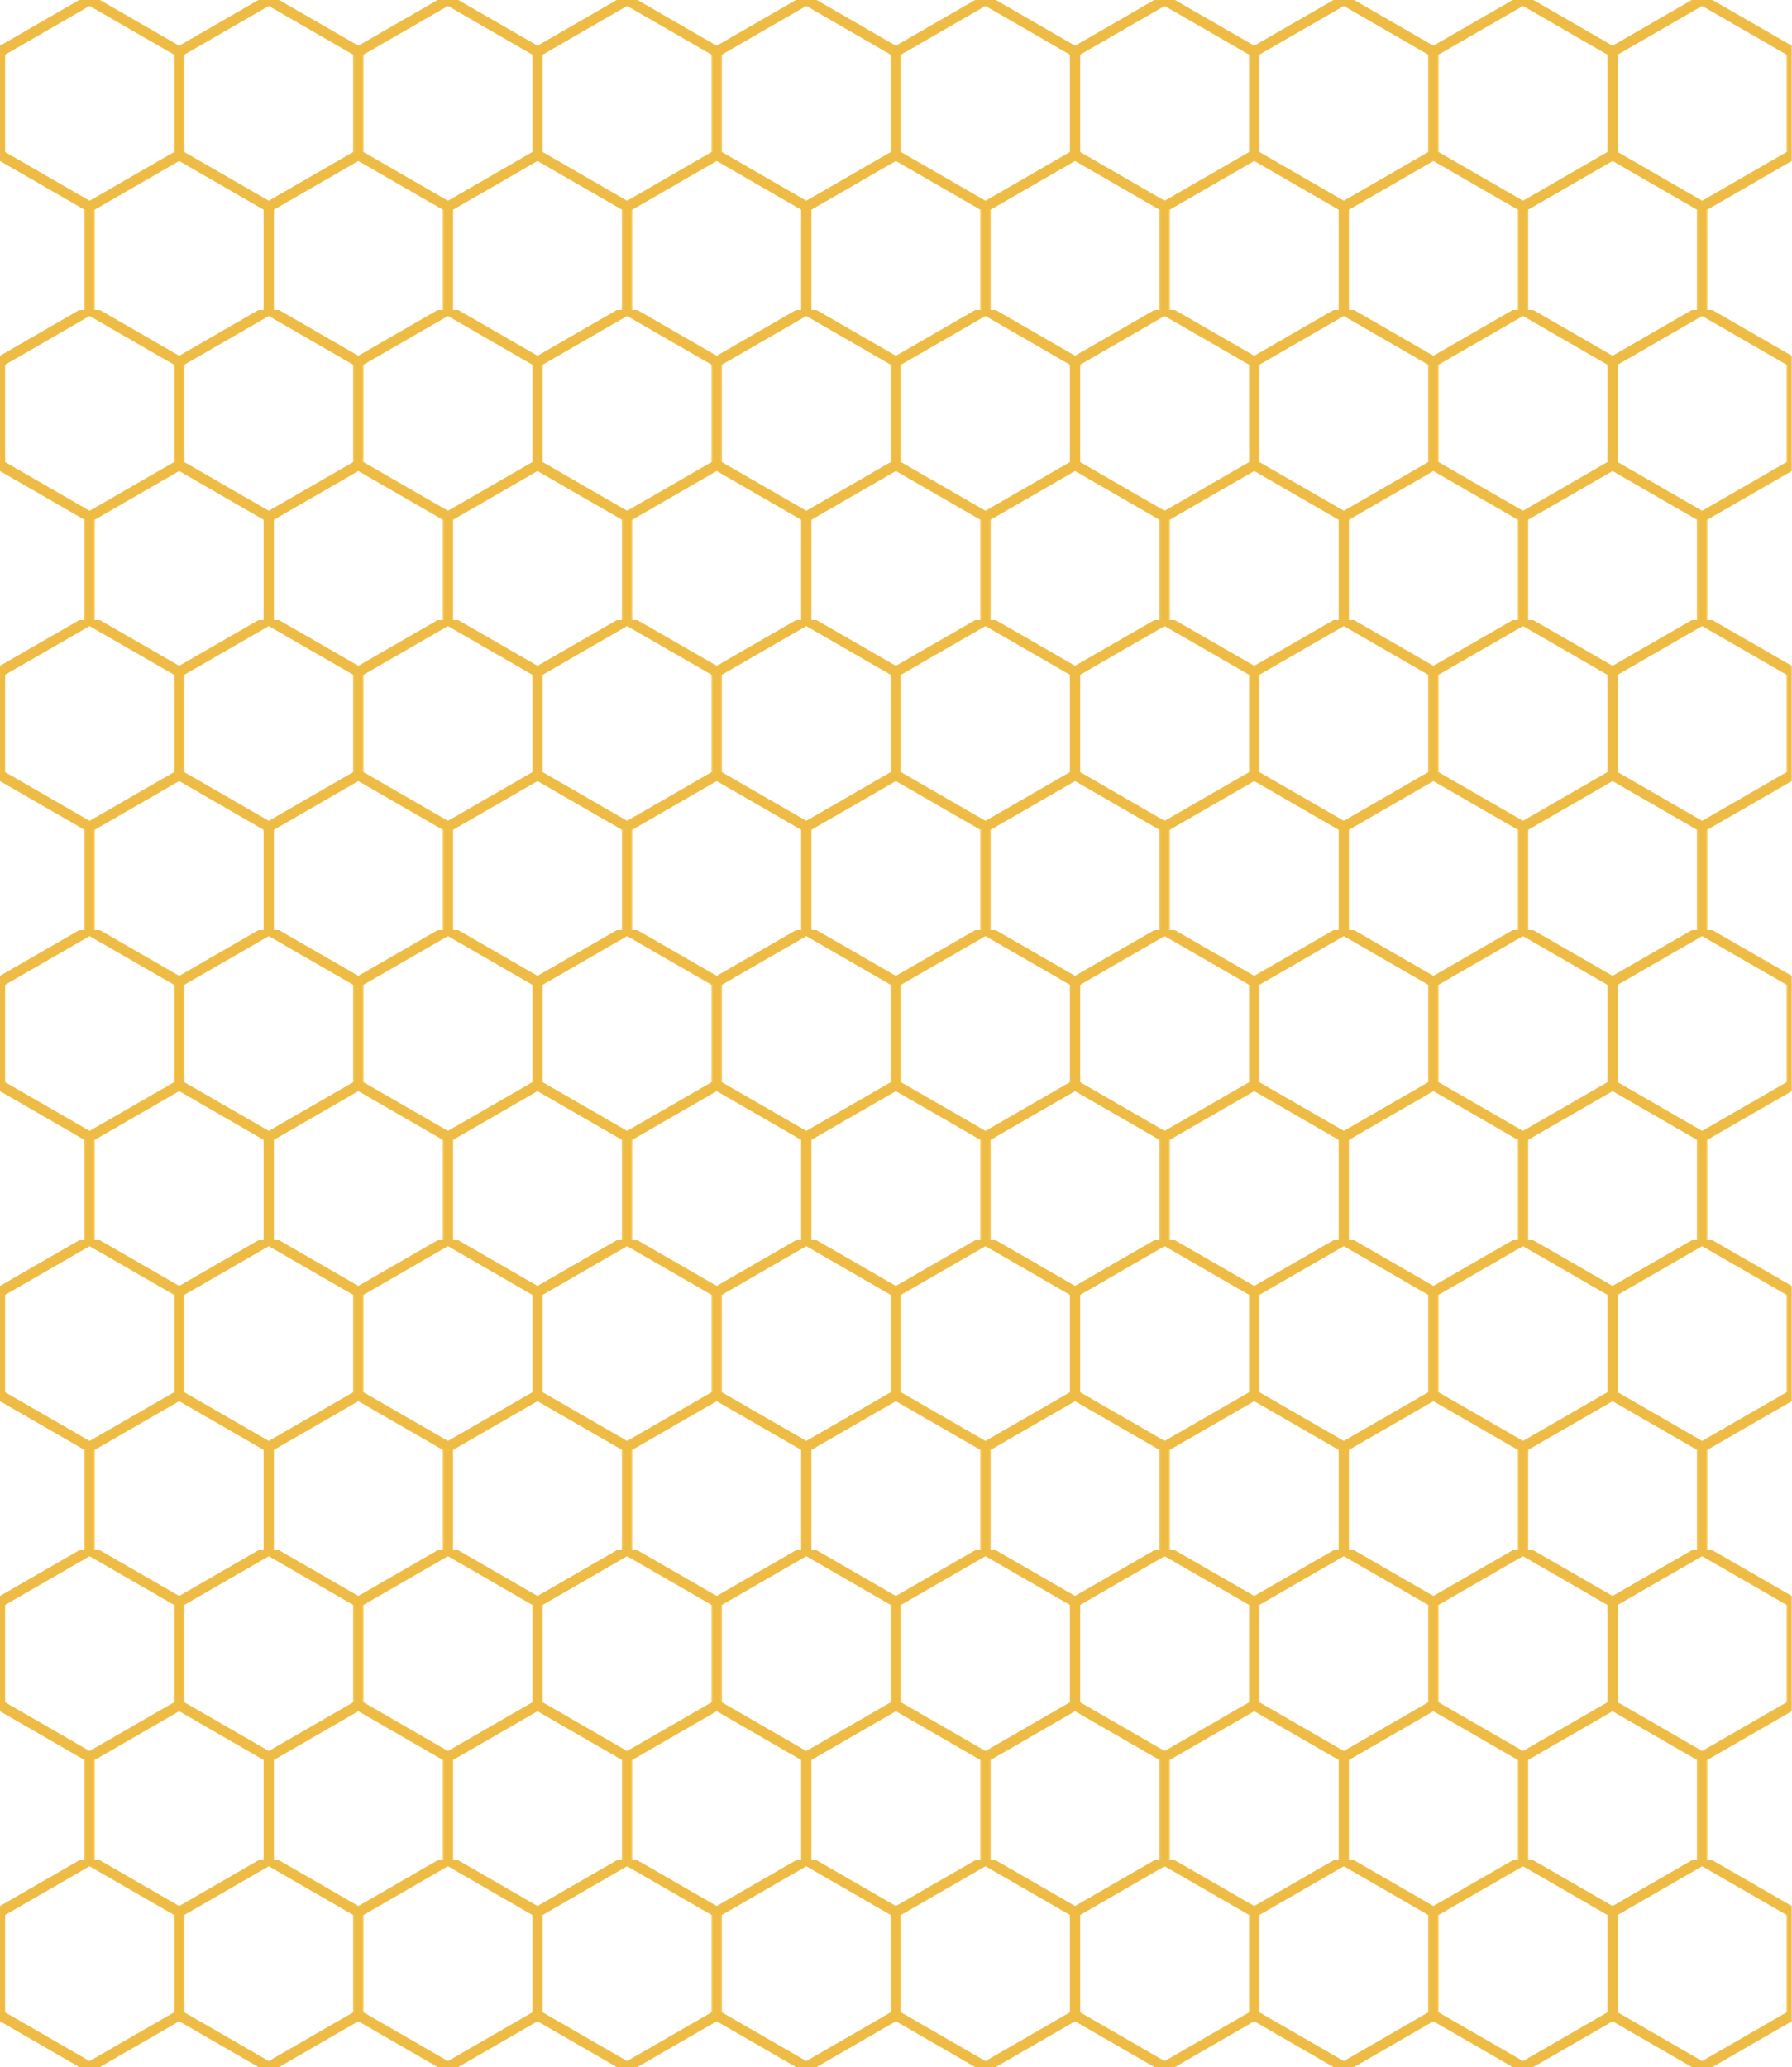
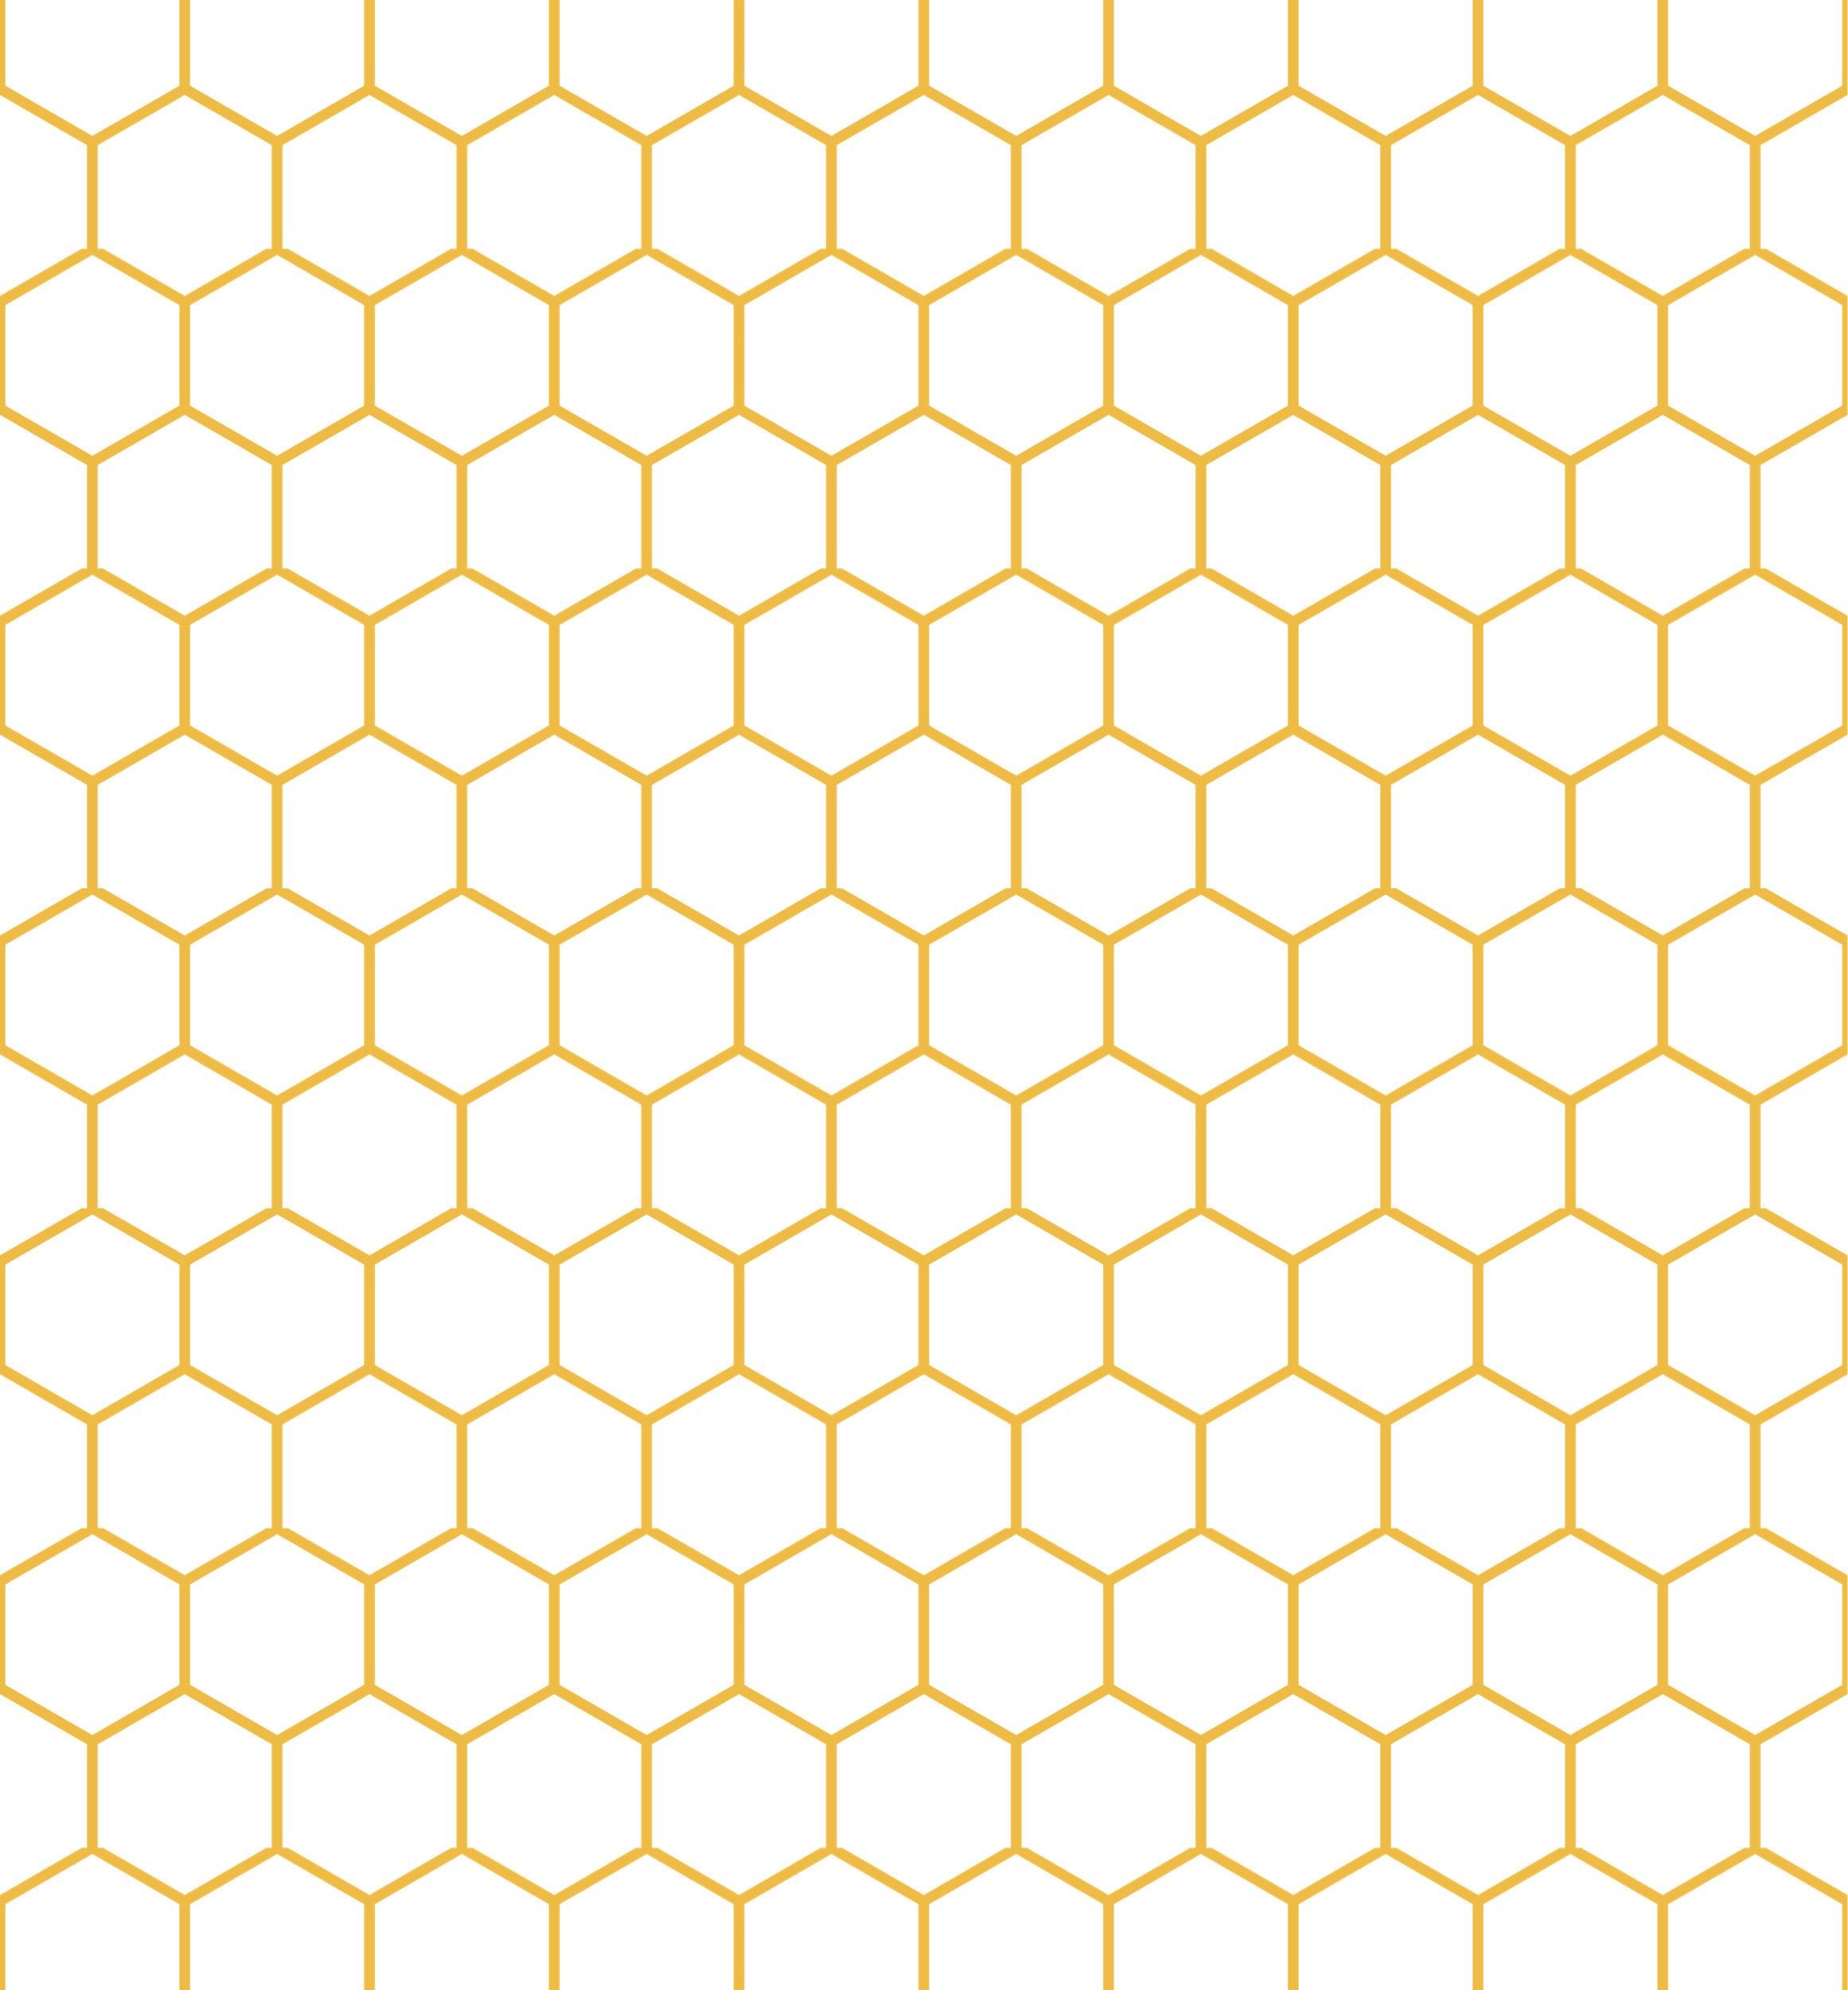
- <svg xmlns="http://www.w3.org/2000/svg" width="520" height="600">
+ <svg xmlns="http://www.w3.org/2000/svg" width="520" height="560" viewBox="0 10 520 560">
  <pattern patternUnits="userSpaceOnUse" width="52" height="90" id="p">
-     <path fill="none" stroke="#eb4" stroke-width="3" d="m0,15 26-15 26,15v30l-26,15-26-15zM26,60v30" />
+     <path fill="none" stroke="#eb4" stroke-width="3" d="m0,15 26-15 26,15v30l-26,15-26-15z m52,0 26-15 26,15v30l-26,15-26-15zM26,60v30" />
  </pattern>
-   <rect width="520" height="600" fill="url(#p)" />
+   <rect width="520" height="600" fill="url(#p)" transform="translate(0, -10)" />
</svg>
